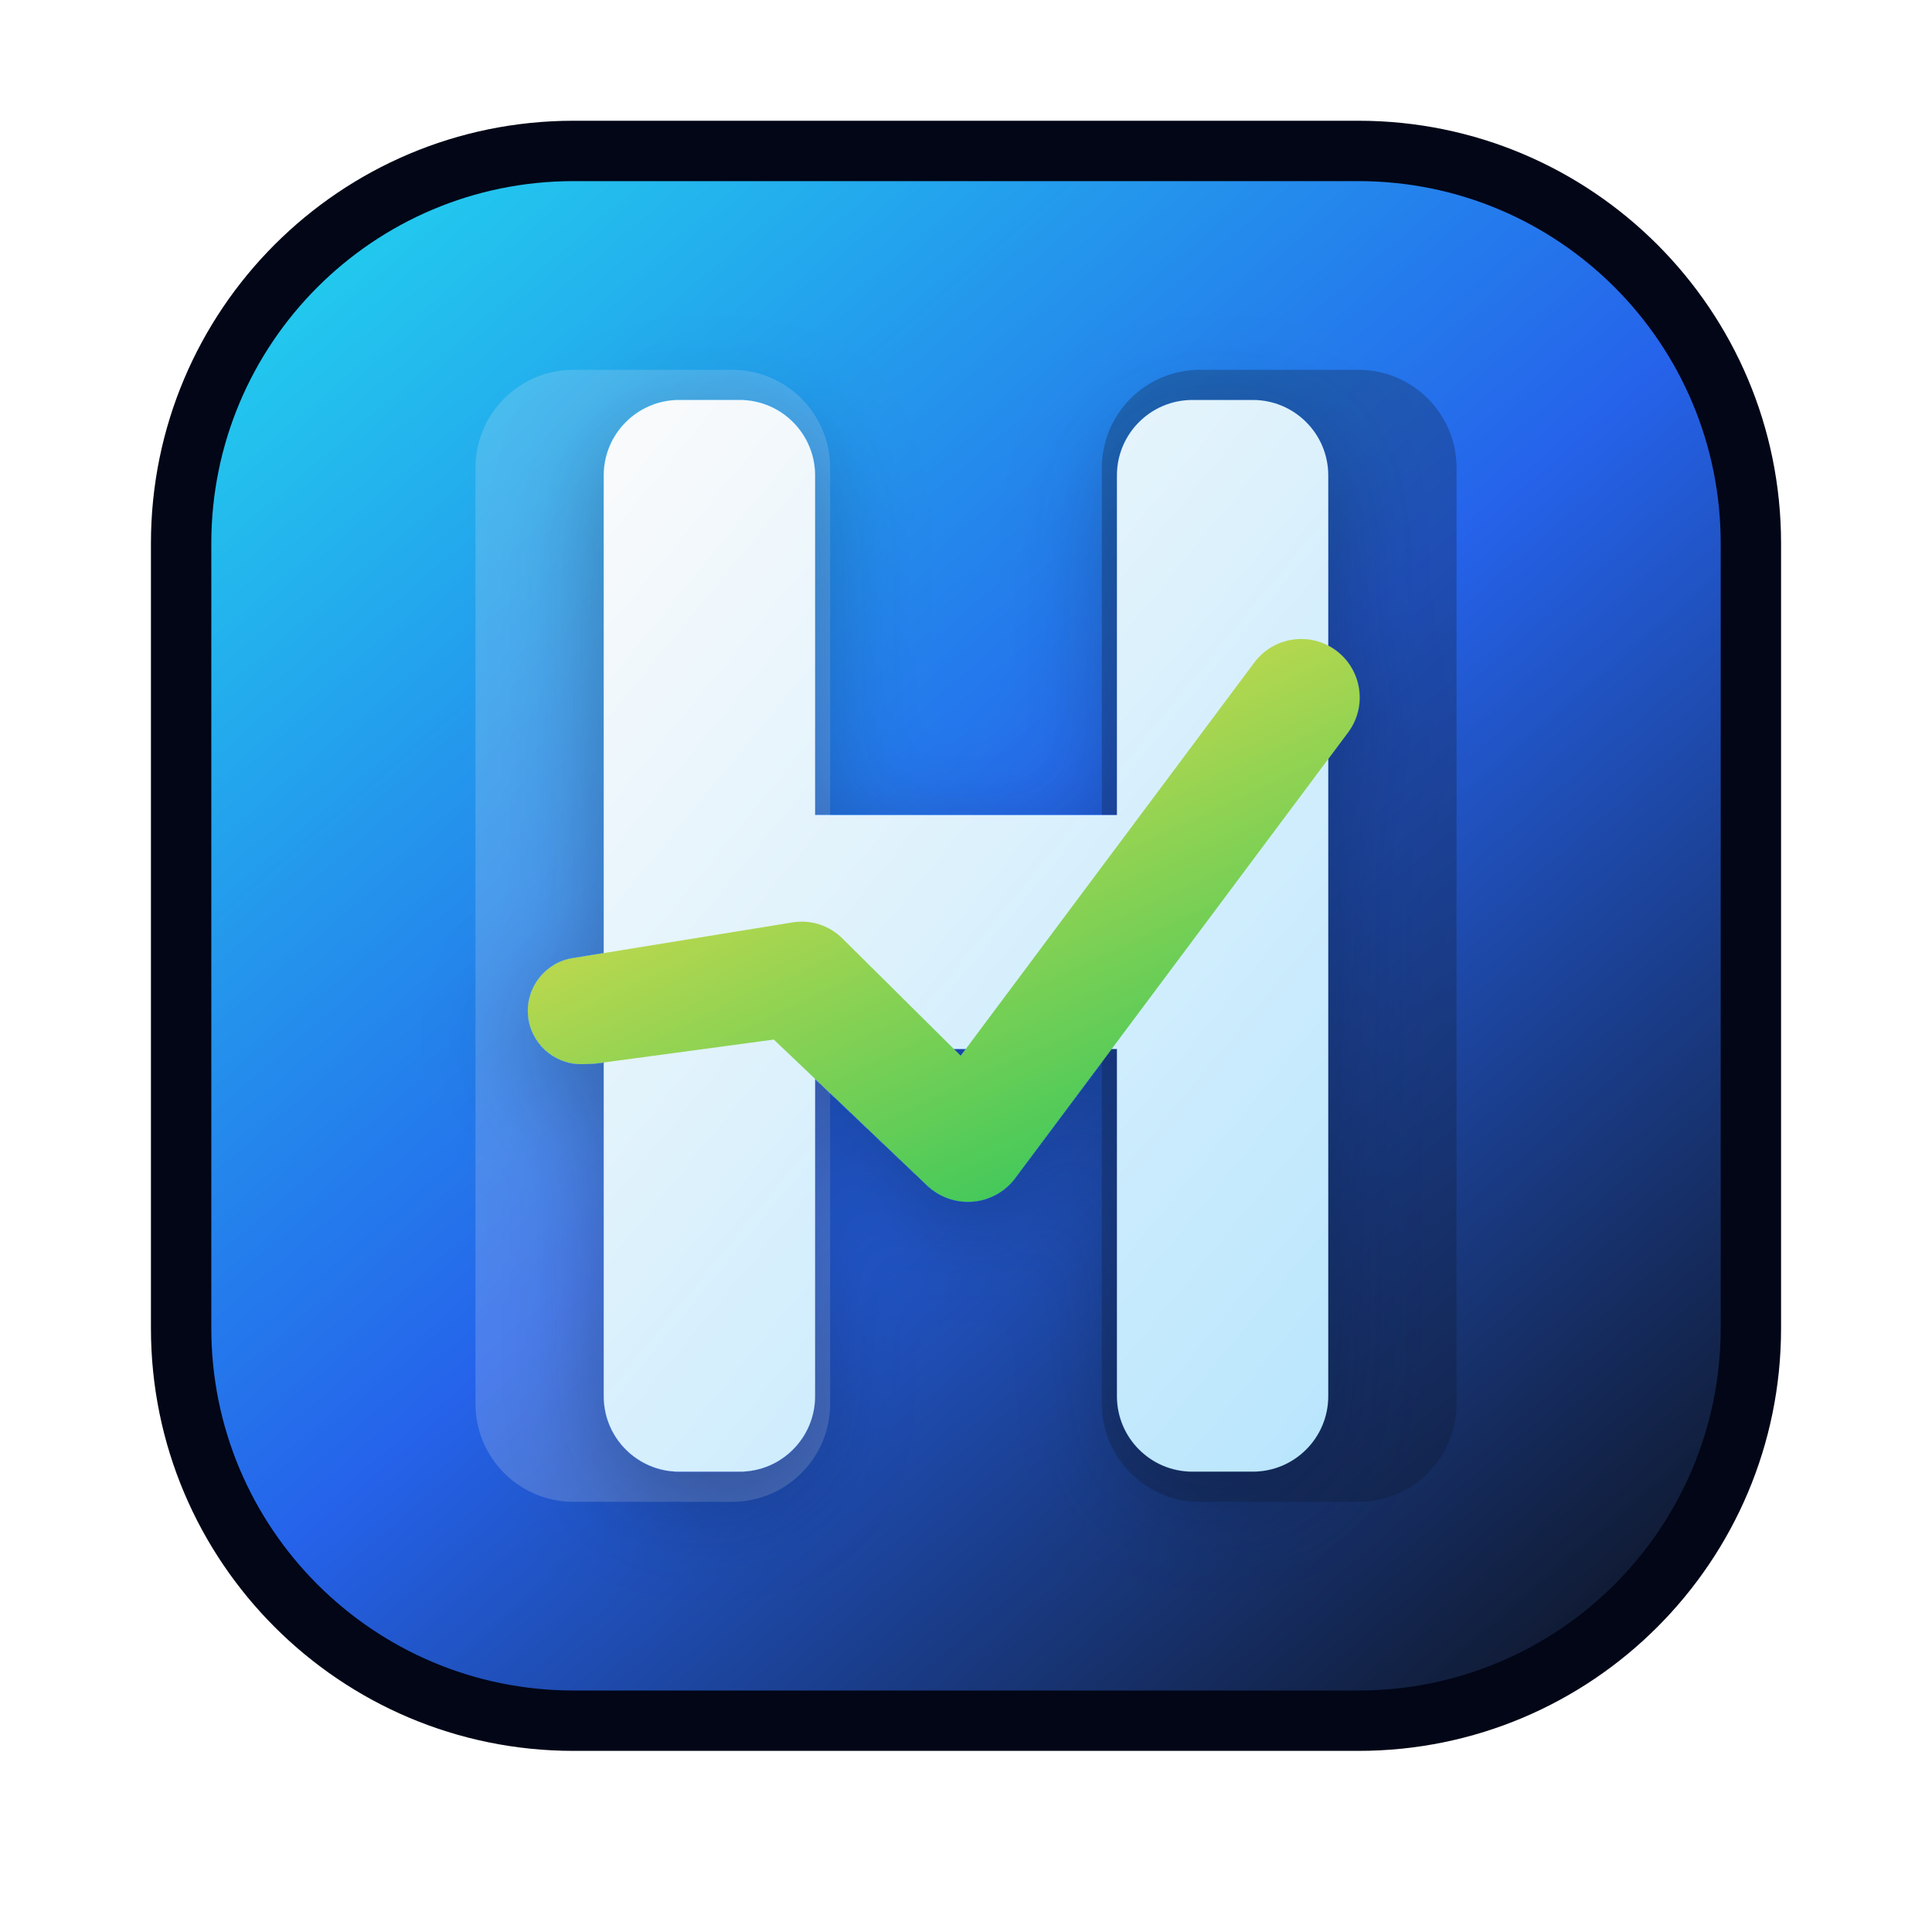
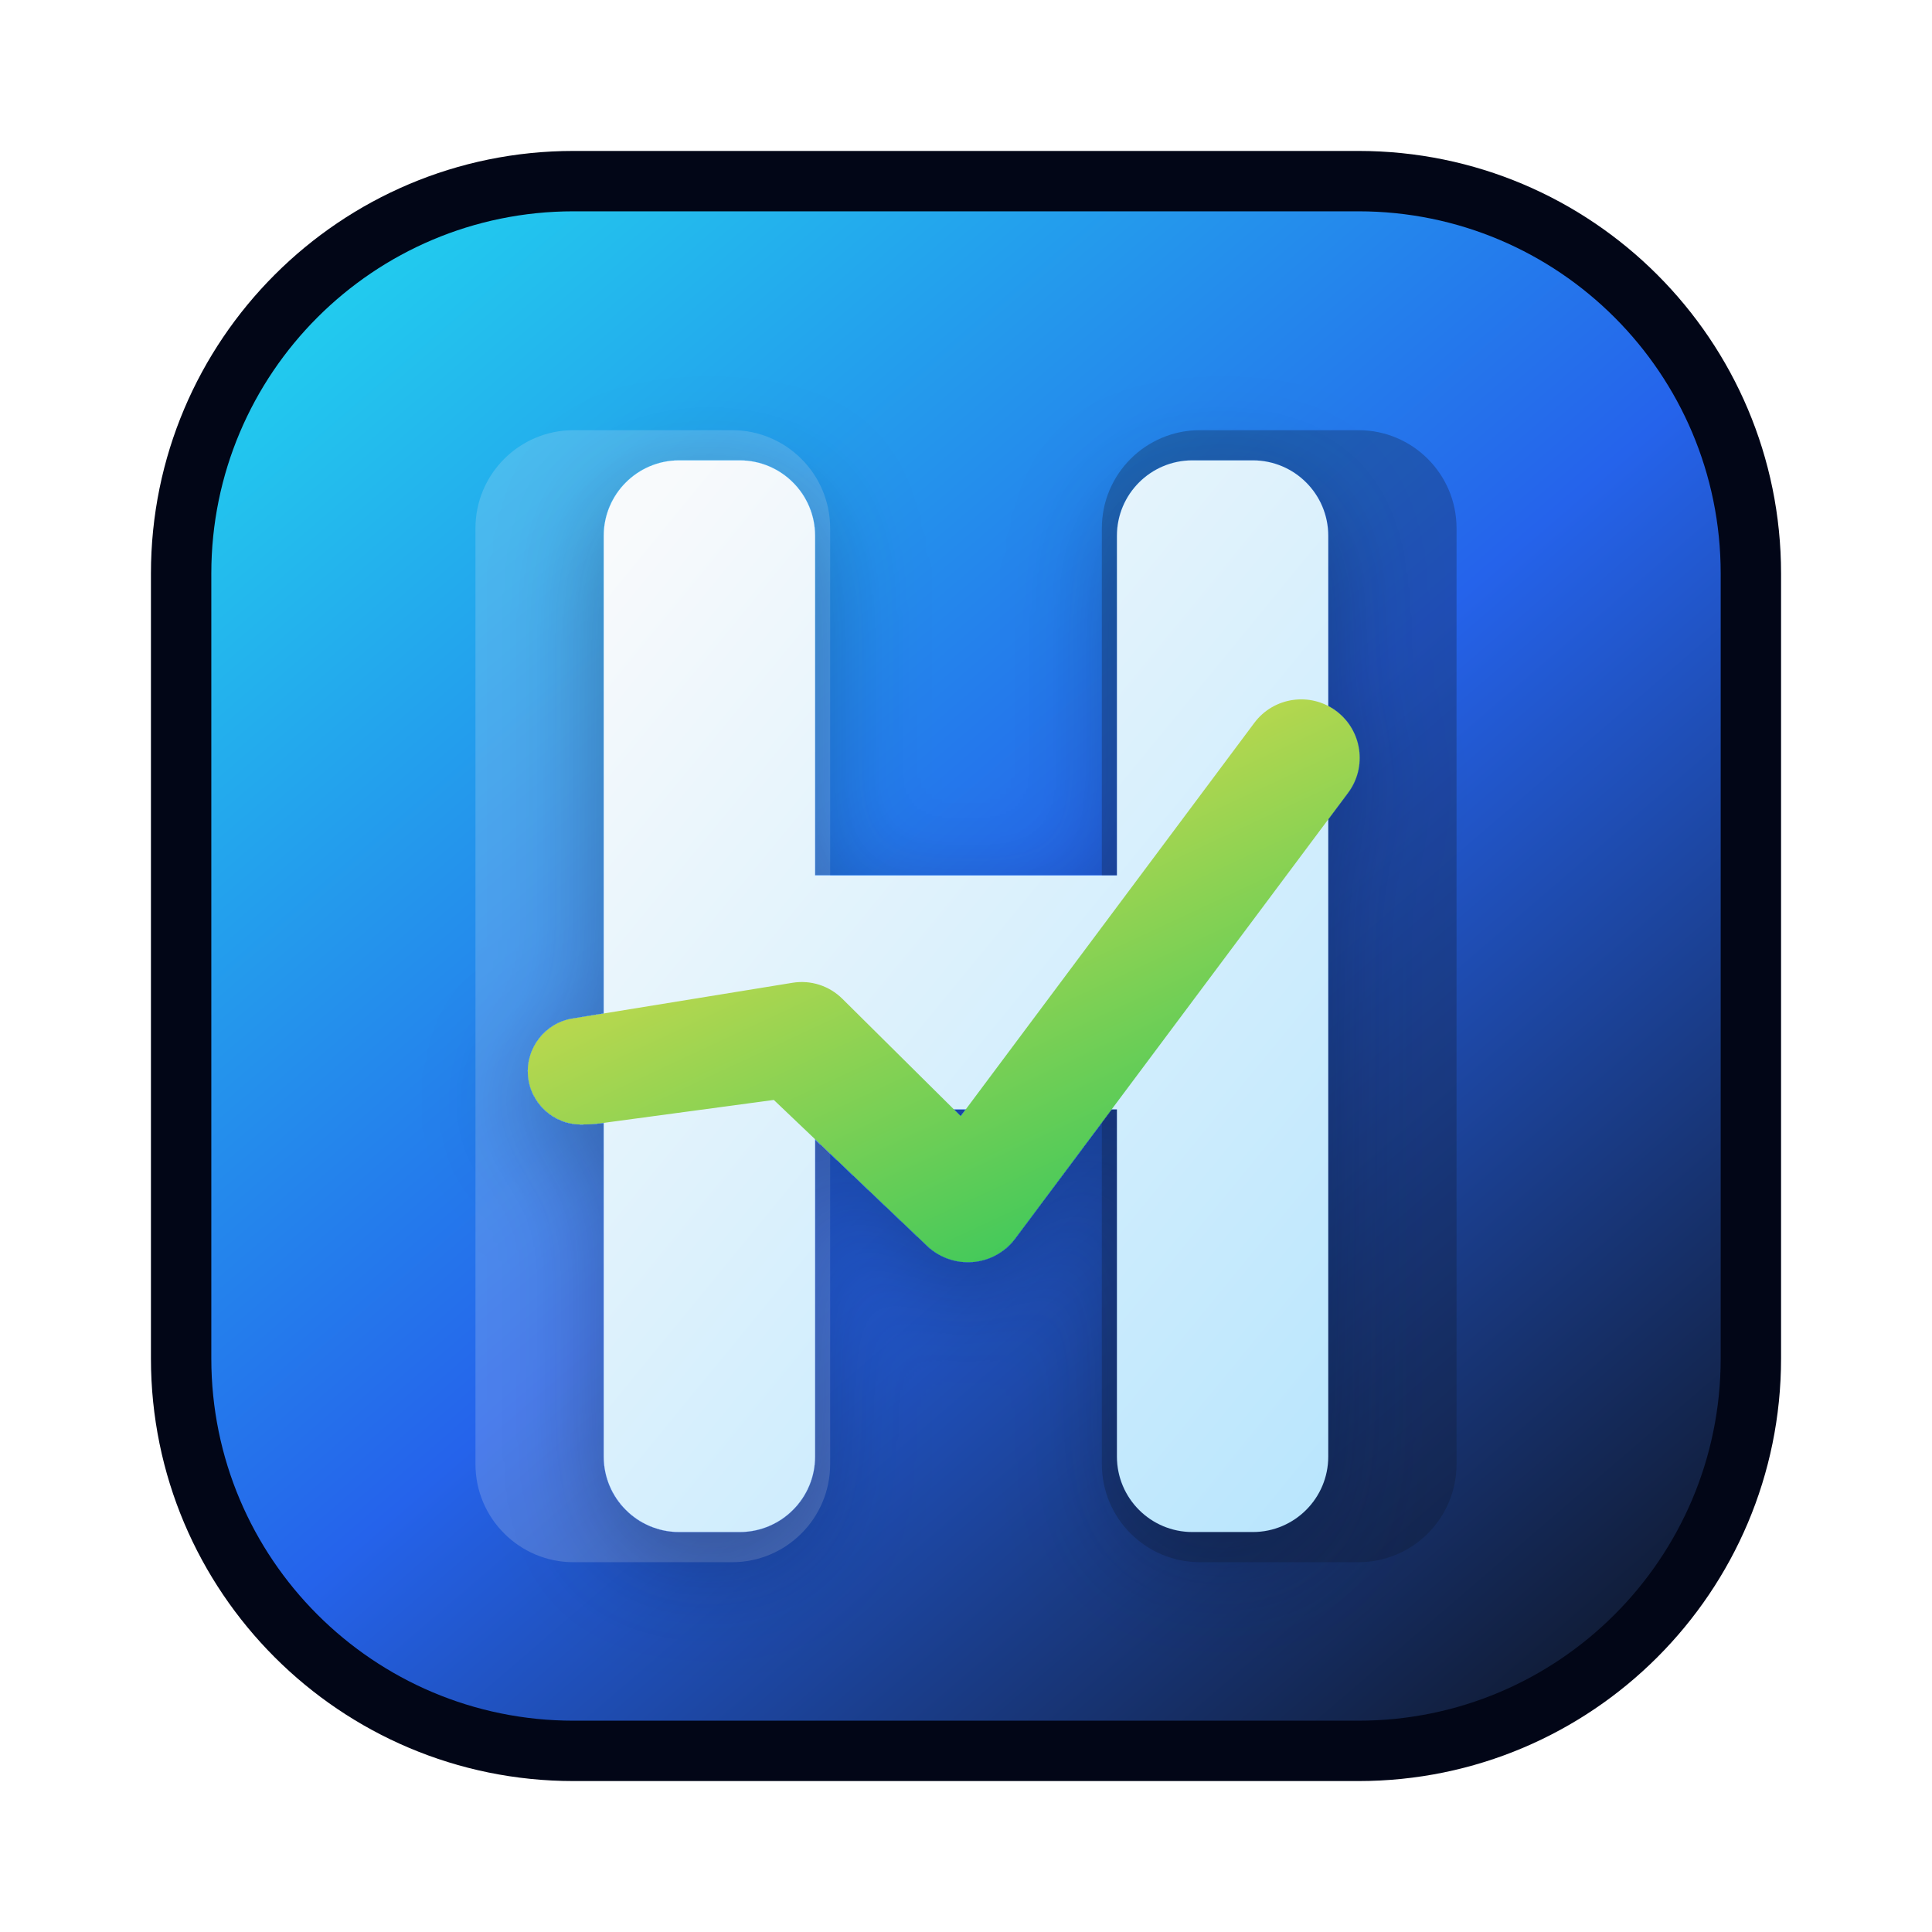
<svg xmlns="http://www.w3.org/2000/svg" width="512" height="512" viewBox="0 0 512 512" fill="none">
  <defs>
-     <linearGradient id="bg" x1="84" y1="48" x2="428" y2="448" gradientUnits="userSpaceOnUse">
+     <linearGradient id="bg" x1="84" y1="56" x2="428" y2="456" gradientUnits="userSpaceOnUse">
      <stop offset="0" stop-color="#22D3EE" />
      <stop offset="0.52" stop-color="#2563EB" />
      <stop offset="1" stop-color="#0F172A" />
    </linearGradient>
-     <linearGradient id="accent" x1="150" y1="152" x2="384" y2="344" gradientUnits="userSpaceOnUse">
+     <linearGradient id="accent" x1="150" y1="160" x2="384" y2="352" gradientUnits="userSpaceOnUse">
      <stop offset="0" stop-color="#F8FAFC" />
      <stop offset="1" stop-color="#BAE6FD" />
    </linearGradient>
-     <linearGradient id="spark" x1="256" y1="144" x2="340" y2="324" gradientUnits="userSpaceOnUse">
+     <linearGradient id="spark" x1="256" y1="152" x2="340" y2="332" gradientUnits="userSpaceOnUse">
      <stop offset="0" stop-color="#FDE047" />
      <stop offset="1" stop-color="#22C55E" />
    </linearGradient>
-     <filter id="shadow" x="53" y="25" width="406" height="460" filterUnits="userSpaceOnUse" color-interpolation-filters="sRGB">
+     <filter id="shadow" x="53" y="33" width="406" height="452" filterUnits="userSpaceOnUse" color-interpolation-filters="sRGB">
      <feFlood flood-opacity="0" result="BackgroundImageFix" />
      <feColorMatrix in="SourceAlpha" type="matrix" values="0 0 0 0 0 0 0 0 0 0 0 0 0 0 0 0 0 0 127 0" result="hardAlpha" />
      <feOffset dy="8" />
      <feGaussianBlur stdDeviation="14" />
      <feComposite in2="hardAlpha" operator="out" />
      <feColorMatrix type="matrix" values="0 0 0 0 0.031 0 0 0 0 0.09 0 0 0 0 0.2 0 0 0 0.35 0" />
      <feBlend mode="normal" in2="BackgroundImageFix" result="effect1_dropShadow_1_2" />
      <feBlend mode="normal" in="SourceGraphic" in2="effect1_dropShadow_1_2" result="shape" />
    </filter>
  </defs>
-   <g transform="translate(0, -8)">
-     <rect x="40" y="40" width="432" height="432" rx="112" fill="#020617" />
-     <rect x="56" y="56" width="400" height="400" rx="96" fill="url(#bg)" />
-     <path d="M126 132C126 117.641 137.641 106 152 106H194C208.359 106 220 117.641 220 132V380C220 394.359 208.359 406 194 406H152C137.641 406 126 394.359 126 380V132Z" fill="#E2E8F0" fill-opacity="0.2" />
-     <path d="M292 132C292 117.641 303.641 106 318 106H360C374.359 106 386 117.641 386 132V380C386 394.359 374.359 406 360 406H318C303.641 406 292 394.359 292 380V132Z" fill="#0F172A" fill-opacity="0.28" />
-     <g filter="url(#shadow)">
-       <path d="M160 134C160 122.954 168.954 114 180 114H196C207.046 114 216 122.954 216 134V224H296V134C296 122.954 304.954 114 316 114H332C343.046 114 352 122.954 352 134V378C352 389.046 343.046 398 332 398H316C304.954 398 296 389.046 296 378V286H216V378C216 389.046 207.046 398 196 398H180C168.954 398 160 389.046 160 378V134Z" fill="url(#accent)" />
-       <path d="M154 290C146.661 290 140.509 284.322 139.92 277.006C139.332 269.69 144.499 263.096 151.701 261.925L210.043 252.443C214.865 251.659 219.755 253.238 223.235 256.689L254.6 287.79L332.411 183.565C337.533 176.707 347.246 175.299 354.104 180.421C360.962 185.543 362.37 195.256 357.248 202.114L269.024 320.247C266.346 323.833 262.244 326.086 257.791 326.449C253.339 326.812 248.924 325.251 245.708 322.189L205.068 283.495L158.98 289.708C157.326 289.903 155.663 290 154 290Z" fill="url(#spark)" />
-     </g>
+   <rect x="40" y="40" width="432" height="432" rx="112" fill="#020617" />
+   <rect x="56" y="56" width="400" height="400" rx="96" fill="url(#bg)" />
+   <path d="M126 140C126 125.641 137.641 114 152 114H194C208.359 114 220 125.641 220 140V388C220 402.359 208.359 414 194 414H152C137.641 414 126 402.359 126 388V140Z" fill="#E2E8F0" fill-opacity="0.2" />
+   <path d="M292 140C292 125.641 303.641 114 318 114H360C374.359 114 386 125.641 386 140V388C386 402.359 374.359 414 360 414H318C303.641 414 292 402.359 292 388V140Z" fill="#0F172A" fill-opacity="0.28" />
+   <g filter="url(#shadow)">
+     <path d="M160 142C160 130.954 168.954 122 180 122H196C207.046 122 216 130.954 216 142V232H296V142C296 130.954 304.954 122 316 122H332C343.046 122 352 130.954 352 142V386C352 397.046 343.046 406 332 406H316C304.954 406 296 397.046 296 386V294H216V386C216 397.046 207.046 406 196 406H180C168.954 406 160 397.046 160 386V142Z" fill="url(#accent)" />
+     <path d="M154 298C146.661 298 140.509 292.322 139.92 285.006C139.332 277.69 144.499 271.096 151.701 269.925L210.043 260.443C214.865 259.659 219.755 261.238 223.235 264.689L254.6 295.79L332.411 191.565C337.533 184.707 347.246 183.299 354.104 188.421C360.962 193.543 362.37 203.256 357.248 210.114L269.024 328.247C266.346 331.833 262.244 334.086 257.791 334.449C253.339 334.812 248.924 333.251 245.708 330.189L205.068 291.495L158.98 297.708C157.326 297.903 155.663 298 154 298Z" fill="url(#spark)" />
  </g>
</svg>
